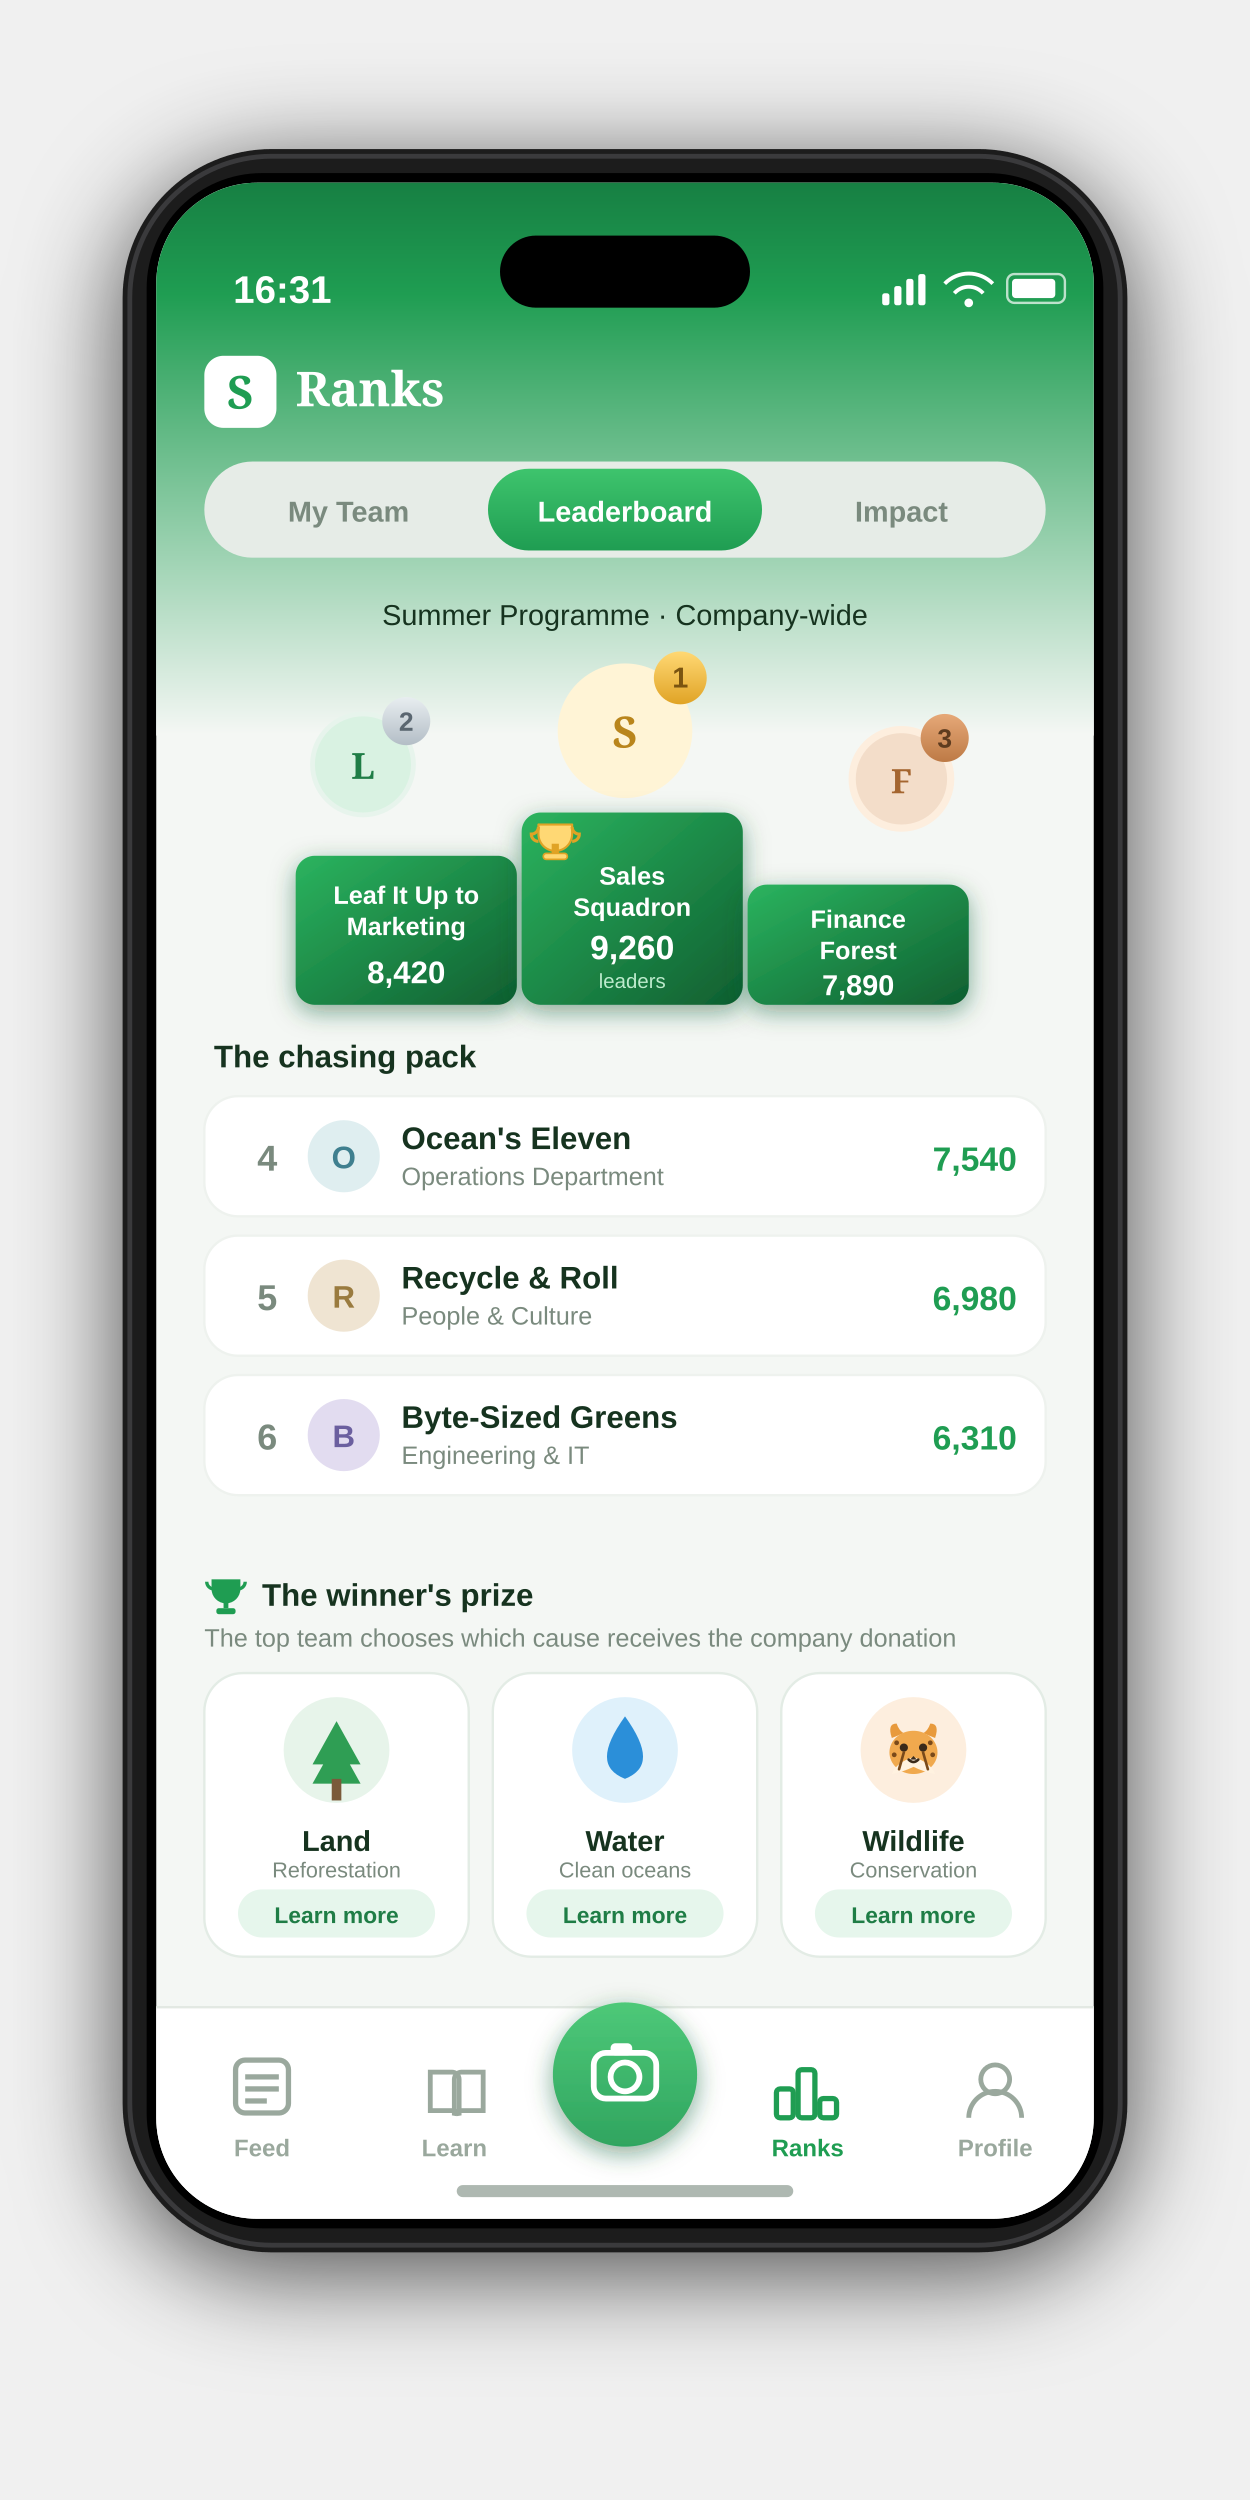
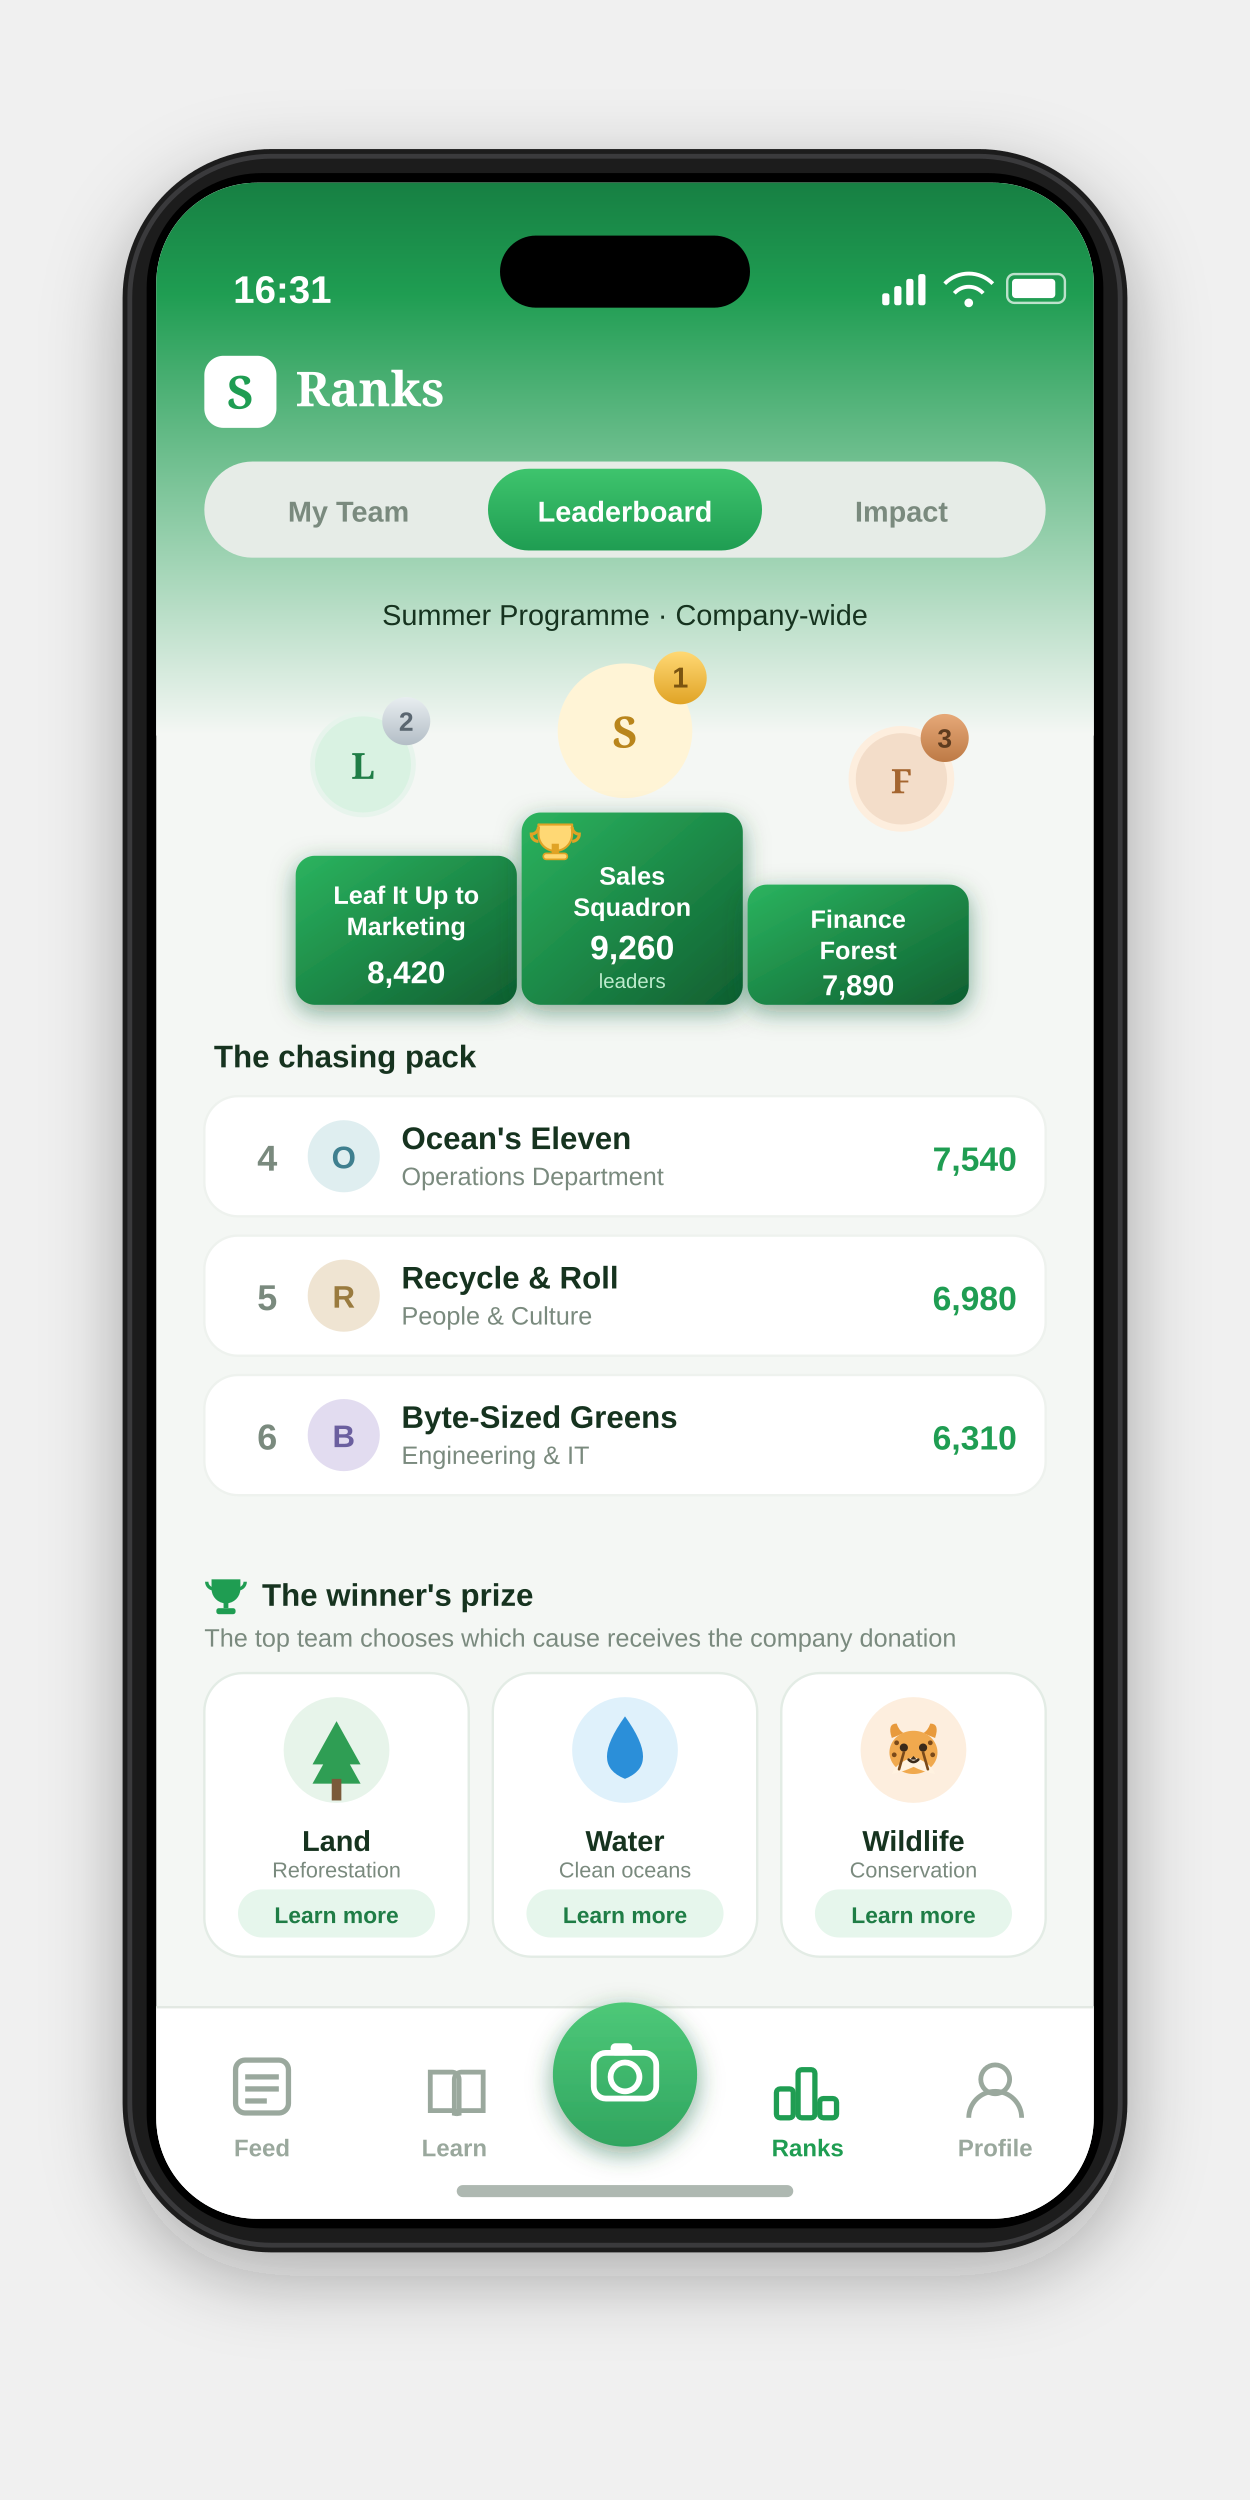
<svg xmlns="http://www.w3.org/2000/svg" viewBox="0 0 520 1040" font-family="-apple-system, 'SF Pro Display', 'Helvetica Neue', Arial, sans-serif">
  <defs>
    <linearGradient id="sprout" x1="0" y1="0" x2="0" y2="1">
      <stop offset="0%" stop-color="#3ec46d" />
      <stop offset="100%" stop-color="#1f9d52" />
    </linearGradient>
    <linearGradient id="hero" x1="0" y1="0" x2="1" y2="1">
      <stop offset="0%" stop-color="#2bb45f" />
      <stop offset="100%" stop-color="#0f5e30" />
    </linearGradient>
    <linearGradient id="headerFade" x1="0" y1="0" x2="0" y2="1">
      <stop offset="0%" stop-color="#178043" />
      <stop offset="20%" stop-color="#1f9d52" />
      <stop offset="100%" stop-color="#f4f7f4" />
    </linearGradient>
    <linearGradient id="gold" x1="0" y1="0" x2="0" y2="1">
      <stop offset="0%" stop-color="#ffd874" />
      <stop offset="100%" stop-color="#e0a325" />
    </linearGradient>
    <linearGradient id="silver" x1="0" y1="0" x2="0" y2="1">
      <stop offset="0%" stop-color="#e8edf0" />
      <stop offset="100%" stop-color="#b3bdc6" />
    </linearGradient>
    <linearGradient id="bronze" x1="0" y1="0" x2="0" y2="1">
      <stop offset="0%" stop-color="#e6a878" />
      <stop offset="100%" stop-color="#bd7a45" />
    </linearGradient>
    <radialGradient id="tabGlow" cx="50%" cy="50%" r="50%">
      <stop offset="0%" stop-color="#ffffff" stop-opacity="0.55" />
      <stop offset="100%" stop-color="#ffffff" stop-opacity="0" />
    </radialGradient>
    <filter id="deviceShadow" x="-30%" y="-20%" width="160%" height="140%">
-       <feDropShadow dx="0" dy="8" stdDeviation="22" flood-color="#000000" flood-opacity="0.7" />
+       <feDropShadow dx="0" dy="10" stdDeviation="16" flood-color="#1a1a1a" flood-opacity="0.32" />
    </filter>
    <filter id="camShadow" x="-50%" y="-50%" width="200%" height="200%">
      <feDropShadow dx="0" dy="3" stdDeviation="5" flood-color="#0c5a2e" flood-opacity="0.5" />
    </filter>
    <clipPath id="screenClip">
      <rect x="65" y="76" width="390" height="847" rx="42" />
    </clipPath>
  </defs>
  <rect x="51" y="62" width="418" height="875" rx="62" fill="#1c1c1e" filter="url(#deviceShadow)" />
  <rect x="54" y="65" width="412" height="869" rx="59" fill="none" stroke="#3a3a3c" stroke-width="2" />
  <rect x="61" y="72" width="398" height="855" rx="48" fill="#000000" />
  <g clip-path="url(#screenClip)">
    <g transform="translate(65,76)">
      <rect width="390" height="847" fill="#f4f7f4" />
      <rect y="0" width="390" height="230" fill="url(#headerFade)" />
      <text x="32" y="50" fill="#ffffff" font-size="16" font-weight="600">16:31</text>
      <g transform="translate(302,38)" fill="#ffffff">
        <rect x="0" y="8" width="3" height="5" rx="1" />
        <rect x="5" y="5" width="3" height="8" rx="1" />
        <rect x="10" y="2" width="3" height="11" rx="1" />
        <rect x="15" y="0" width="3" height="13" rx="1" />
      </g>
      <path d="M328 42 a14 14 0 0 1 20 0 M332 46 a8 8 0 0 1 12 0" stroke="#ffffff" stroke-width="1.6" fill="none" />
      <circle cx="338" cy="50" r="1.8" fill="#ffffff" />
      <rect x="354" y="38" width="24" height="12" rx="3" fill="none" stroke="#ffffff" stroke-opacity="0.7" />
      <rect x="356" y="40" width="18" height="8" rx="1.5" fill="#ffffff" />
      <rect x="143" y="22" width="104" height="30" rx="15" fill="#000000" />
      <g transform="translate(20,72)">
        <rect width="30" height="30" rx="8" fill="#ffffff" />
        <text x="15" y="22" fill="#1f9d52" font-size="19" font-weight="800" text-anchor="middle" font-family="Georgia, serif">S</text>
      </g>
      <text x="58" y="93" fill="#ffffff" font-size="20" font-weight="700" font-family="Georgia, serif">Ranks</text>
      <g transform="translate(20,116)">
        <rect width="350" height="40" rx="20" fill="#e6ece7" />
        <rect x="118" y="3" width="114" height="34" rx="17" fill="url(#sprout)" />
        <text x="60" y="25" fill="#7a8a7e" font-size="12" font-weight="600" text-anchor="middle">My Team</text>
        <text x="175" y="25" fill="#ffffff" font-size="12" font-weight="700" text-anchor="middle">Leaderboard</text>
        <text x="290" y="25" fill="#7a8a7e" font-size="12" font-weight="600" text-anchor="middle">Impact</text>
      </g>
      <text x="195" y="184" fill="#16331f" font-size="12" text-anchor="middle">Summer Programme   ·  Company-wide</text>
      <g transform="translate(58,228)">
        <circle cx="28" cy="14" r="22" fill="#e7f4ec" />
        <circle cx="28" cy="14" r="20" fill="#d9f2e2" />
        <text x="28" y="20" fill="#1f7d46" font-size="15" font-weight="800" text-anchor="middle" font-family="Georgia, serif">L</text>
        <circle cx="46" cy="-4" r="10" fill="url(#silver)" />
        <text x="46" y="0" fill="#5a6670" font-size="11" font-weight="800" text-anchor="middle">2</text>
      </g>
      <g transform="translate(160,208)">
        <circle cx="35" cy="20" r="28" fill="#fff4d6" />
        <circle cx="35" cy="20" r="25" fill="#fff4d6" />
        <text x="35" y="27" fill="#b9851c" font-size="18" font-weight="800" text-anchor="middle" font-family="Georgia, serif">S</text>
        <circle cx="58" cy="-2" r="11" fill="url(#gold)" />
        <text x="58" y="2" fill="#7a5410" font-size="12" font-weight="800" text-anchor="middle">1</text>
      </g>
      <g transform="translate(282,234)">
        <circle cx="28" cy="14" r="22" fill="#fdeede" />
        <circle cx="28" cy="14" r="19" fill="#f3ddc9" />
        <text x="28" y="20" fill="#a4652f" font-size="14" font-weight="800" text-anchor="middle" font-family="Georgia, serif">F</text>
        <circle cx="46" cy="-3" r="10" fill="url(#bronze)" />
        <text x="46" y="1" fill="#5e3c1f" font-size="11" font-weight="800" text-anchor="middle">3</text>
      </g>
      <rect x="58" y="280" width="92" height="62" rx="8" fill="url(#hero)" filter="url(#camShadow)" />
      <text x="104" y="300" fill="#ffffff" font-size="10.5" font-weight="700" text-anchor="middle">Leaf It Up to</text>
      <text x="104" y="313" fill="#ffffff" font-size="10.5" font-weight="700" text-anchor="middle">Marketing</text>
      <text x="104" y="333" fill="#ffffff" font-size="13" font-weight="800" text-anchor="middle">8,420</text>
      <rect x="152" y="262" width="92" height="80" rx="8" fill="url(#hero)" filter="url(#camShadow)" />
      <g transform="translate(166,276)">
        <path d="M-7 -9 h14 v4 a7 7 0 0 1 -14 0 z" fill="#ffd874" stroke="#e0a325" stroke-width="0.9" stroke-linejoin="round" />
        <path d="M-7 -8 a3 3 0 0 1 -3 3 a3 3 0 0 0 3 3 M7 -8 a3 3 0 0 0 3 3 a3 3 0 0 1 -3 3" fill="none" stroke="#e0a325" stroke-width="1.3" />
        <rect x="-1.5" y="-1" width="3" height="4" fill="#e0a325" />
        <rect x="-5" y="3" width="10" height="2.5" rx="1.2" fill="#ffd874" stroke="#e0a325" stroke-width="0.7" />
      </g>
      <text x="198" y="292" fill="#ffffff" font-size="10.5" font-weight="700" text-anchor="middle">Sales</text>
      <text x="198" y="305" fill="#ffffff" font-size="10.5" font-weight="700" text-anchor="middle">Squadron</text>
      <text x="198" y="323" fill="#ffffff" font-size="14" font-weight="800" text-anchor="middle">9,260</text>
      <text x="198" y="335" fill="#bdebcd" font-size="8.5" text-anchor="middle">leaders</text>
      <rect x="246" y="292" width="92" height="50" rx="8" fill="url(#hero)" filter="url(#camShadow)" />
      <text x="292" y="310" fill="#ffffff" font-size="10.5" font-weight="700" text-anchor="middle">Finance</text>
      <text x="292" y="323" fill="#ffffff" font-size="10.5" font-weight="700" text-anchor="middle">Forest</text>
      <text x="292" y="338" fill="#ffffff" font-size="12" font-weight="800" text-anchor="middle">7,890</text>
      <text x="24" y="368" fill="#16331f" font-size="13" font-weight="700">The chasing pack</text>
      <g transform="translate(20,380)">
        <rect width="350" height="50" rx="14" fill="#ffffff" stroke="#eef2ee" />
        <text x="22" y="31" fill="#7a8a7e" font-size="15" font-weight="800">4</text>
        <circle cx="58" cy="25" r="15" fill="#dfeef0" />
        <text x="58" y="30" fill="#3f7f8f" font-size="13" font-weight="700" text-anchor="middle">O</text>
        <text x="82" y="22" fill="#16331f" font-size="13" font-weight="700">Ocean's Eleven</text>
        <text x="82" y="37" fill="#7a8a7e" font-size="10.5">Operations Department</text>
        <text x="338" y="31" fill="#1f9d52" font-size="14" font-weight="800" text-anchor="end">7,540</text>
        <rect y="58" width="350" height="50" rx="14" fill="#ffffff" stroke="#eef2ee" />
        <text x="22" y="89" fill="#7a8a7e" font-size="15" font-weight="800">5</text>
        <circle cx="58" cy="83" r="15" fill="#efe4d2" />
        <text x="58" y="88" fill="#9a7b3f" font-size="13" font-weight="700" text-anchor="middle">R</text>
        <text x="82" y="80" fill="#16331f" font-size="13" font-weight="700">Recycle &amp; Roll</text>
        <text x="82" y="95" fill="#7a8a7e" font-size="10.5">People &amp; Culture</text>
        <text x="338" y="89" fill="#1f9d52" font-size="14" font-weight="800" text-anchor="end">6,980</text>
        <rect y="116" width="350" height="50" rx="14" fill="#ffffff" stroke="#eef2ee" />
        <text x="22" y="147" fill="#7a8a7e" font-size="15" font-weight="800">6</text>
        <circle cx="58" cy="141" r="15" fill="#e2dcf0" />
        <text x="58" y="146" fill="#6b5f9f" font-size="13" font-weight="700" text-anchor="middle">B</text>
        <text x="82" y="138" fill="#16331f" font-size="13" font-weight="700">Byte-Sized Greens</text>
        <text x="82" y="153" fill="#7a8a7e" font-size="10.5">Engineering &amp; IT</text>
        <text x="338" y="147" fill="#1f9d52" font-size="14" font-weight="800" text-anchor="end">6,310</text>
      </g>
      <g transform="translate(20,592)">
        <g transform="translate(0,-11)" fill="#1f9d52">
          <path d="M3 0 h12 v4 a6 6 0 0 1 -12 0 z" />
          <path d="M1 1 a3 3 0 0 0 3 3 M17 1 a3 3 0 0 1 -3 3" fill="none" stroke="#1f9d52" stroke-width="1.4" />
          <rect x="8" y="8" width="2" height="4" />
          <rect x="5" y="12" width="8" height="2.5" rx="1" />
        </g>
        <text x="24" y="0" fill="#16331f" font-size="13" font-weight="700">The winner's prize</text>
        <text x="0" y="17" fill="#7a8a7e" font-size="10.5">The top team chooses which cause receives the company donation</text>
      </g>
      <g transform="translate(20,620)">
        <rect width="110" height="118" rx="16" fill="#ffffff" stroke="#e3ece5" />
        <circle cx="55" cy="32" r="22" fill="#e7f4ea" />
        <path d="M55 20 l10 18 h-20 z M55 28 l10 18 h-20 z" fill="#2f9e54" />
        <rect x="53" y="44" width="4" height="9" fill="#7a5a3a" />
        <text x="55" y="74" fill="#16331f" font-size="12" font-weight="700" text-anchor="middle">Land</text>
        <text x="55" y="85" fill="#7a8a7e" font-size="9" text-anchor="middle">Reforestation</text>
        <rect x="14" y="90" width="82" height="20" rx="10" fill="#e6f6ec" />
        <text x="55" y="104" fill="#1f7d46" font-size="9.5" font-weight="700" text-anchor="middle">Learn more</text>
      </g>
      <g transform="translate(140,620)">
        <rect width="110" height="118" rx="16" fill="#ffffff" stroke="#e3ece5" />
        <circle cx="55" cy="32" r="22" fill="#dff1fb" />
        <path d="M55 18 c10 14 10 22 0 26 c-10 -4 -10 -12 0 -26z" fill="#2b8fd9" />
        <text x="55" y="74" fill="#16331f" font-size="12" font-weight="700" text-anchor="middle">Water</text>
        <text x="55" y="85" fill="#7a8a7e" font-size="9" text-anchor="middle">Clean oceans</text>
        <rect x="14" y="90" width="82" height="20" rx="10" fill="#e6f6ec" />
        <text x="55" y="104" fill="#1f7d46" font-size="9.5" font-weight="700" text-anchor="middle">Learn more</text>
      </g>
      <g transform="translate(260,620)">
        <rect width="110" height="118" rx="16" fill="#ffffff" stroke="#e3ece5" />
        <circle cx="55" cy="32" r="22" fill="#fdeede" />
        <g transform="translate(55,33)">
          <path d="M-9 -6 Q-11 -12 -7 -12 Q-6 -9 -4 -8 Z" fill="#e89a3c" />
          <path d="M9 -6 Q11 -12 7 -12 Q6 -9 4 -8 Z" fill="#e89a3c" />
          <ellipse cx="0" cy="0" rx="10" ry="9" fill="#f0a94e" />
          <path d="M0 2 Q-7 4 -9 9 Q-4 8 0 6 Q4 8 9 9 Q7 4 0 2 Z" fill="#fff2e0" />
          <circle cx="-4" cy="-2" r="1.7" fill="#3a2a1a" />
          <circle cx="4" cy="-2" r="1.7" fill="#3a2a1a" />
          <path d="M-2 3 Q0 5 2 3" fill="none" stroke="#3a2a1a" stroke-width="1.1" stroke-linecap="round" />
          <path d="M0 1.5 L-1.4 3 H1.4 Z" fill="#3a2a1a" />
          <path d="M-4 0 L-6 7" stroke="#7a4a1a" stroke-width="1.1" fill="none" stroke-linecap="round" />
          <path d="M4 0 L6 7" stroke="#7a4a1a" stroke-width="1.1" fill="none" stroke-linecap="round" />
          <circle cx="-7" cy="-4" r="1" fill="#7a4a1a" />
          <circle cx="7" cy="-4" r="1" fill="#7a4a1a" />
          <circle cx="-8" cy="1" r="1" fill="#7a4a1a" />
          <circle cx="8" cy="1" r="1" fill="#7a4a1a" />
        </g>
        <text x="55" y="74" fill="#16331f" font-size="12" font-weight="700" text-anchor="middle">Wildlife</text>
        <text x="55" y="85" fill="#7a8a7e" font-size="9" text-anchor="middle">Conservation</text>
        <rect x="14" y="90" width="82" height="20" rx="10" fill="#e6f6ec" />
        <text x="55" y="104" fill="#1f7d46" font-size="9.5" font-weight="700" text-anchor="middle">Learn more</text>
      </g>
      <g transform="translate(0,759)">
        <rect width="390" height="88" fill="#ffffff" />
        <line x1="0" y1="0" x2="390" y2="0" stroke="#e3e9e3" stroke-width="1" />
        <g transform="translate(33,22)">
          <rect x="0" y="0" width="22" height="22" rx="4" fill="none" stroke="#9aa89d" stroke-width="2.2" />
          <line x1="4" y1="7" x2="18" y2="7" stroke="#9aa89d" stroke-width="2.2" />
          <line x1="4" y1="12" x2="18" y2="12" stroke="#9aa89d" stroke-width="2.2" />
          <line x1="4" y1="17" x2="13" y2="17" stroke="#9aa89d" stroke-width="2.2" />
        </g>
        <text x="44" y="62" fill="#9aa89d" font-size="10" font-weight="600" text-anchor="middle">Feed</text>
        <g transform="translate(112,23)" stroke="#9aa89d" stroke-width="2" fill="none">
          <path d="M2 4 h9 a3 3 0 0 1 3 3 v15 a3 3 0 0 0 -3 -2 h-9 z" />
          <path d="M24 4 h-9 a3 3 0 0 0 -3 3 v15 a3 3 0 0 1 3 -2 h9 z" />
        </g>
        <text x="124" y="62" fill="#9aa89d" font-size="10" font-weight="600" text-anchor="middle">Learn</text>
        <circle cx="195" cy="28" r="30" fill="url(#sprout)" filter="url(#camShadow)" />
        <circle cx="195" cy="28" r="30" fill="#ffffff" opacity="0.08" />
        <g transform="translate(195,28)" stroke="#ffffff" stroke-width="2.4" fill="none">
          <rect x="-13" y="-9" width="26" height="19" rx="5" />
          <circle cx="0" cy="1" r="6" />
          <rect x="-6" y="-13" width="9" height="5" rx="2" fill="#ffffff" stroke="none" />
        </g>
        <circle cx="271" cy="34" r="26" fill="url(#tabGlow)" />
        <g transform="translate(258,22)" stroke="#1f9d52" stroke-width="2.2" fill="none">
          <rect x="0" y="12" width="7" height="12" rx="1.5" />
          <rect x="9" y="4" width="7" height="20" rx="1.5" />
          <rect x="18" y="16" width="7" height="8" rx="1.5" />
        </g>
        <text x="271" y="62" fill="#1f9d52" font-size="10" font-weight="700" text-anchor="middle">Ranks</text>
        <g transform="translate(338,22)" stroke="#9aa89d" stroke-width="2" fill="none">
          <circle cx="11" cy="8" r="6" />
          <path d="M0 24 a11 11 0 0 1 22 0" />
        </g>
        <text x="349" y="62" fill="#9aa89d" font-size="10" font-weight="600" text-anchor="middle">Profile</text>
      </g>
      <rect x="125" y="833" width="140" height="5" rx="2.5" fill="#16331f" opacity="0.35" />
    </g>
  </g>
</svg>
